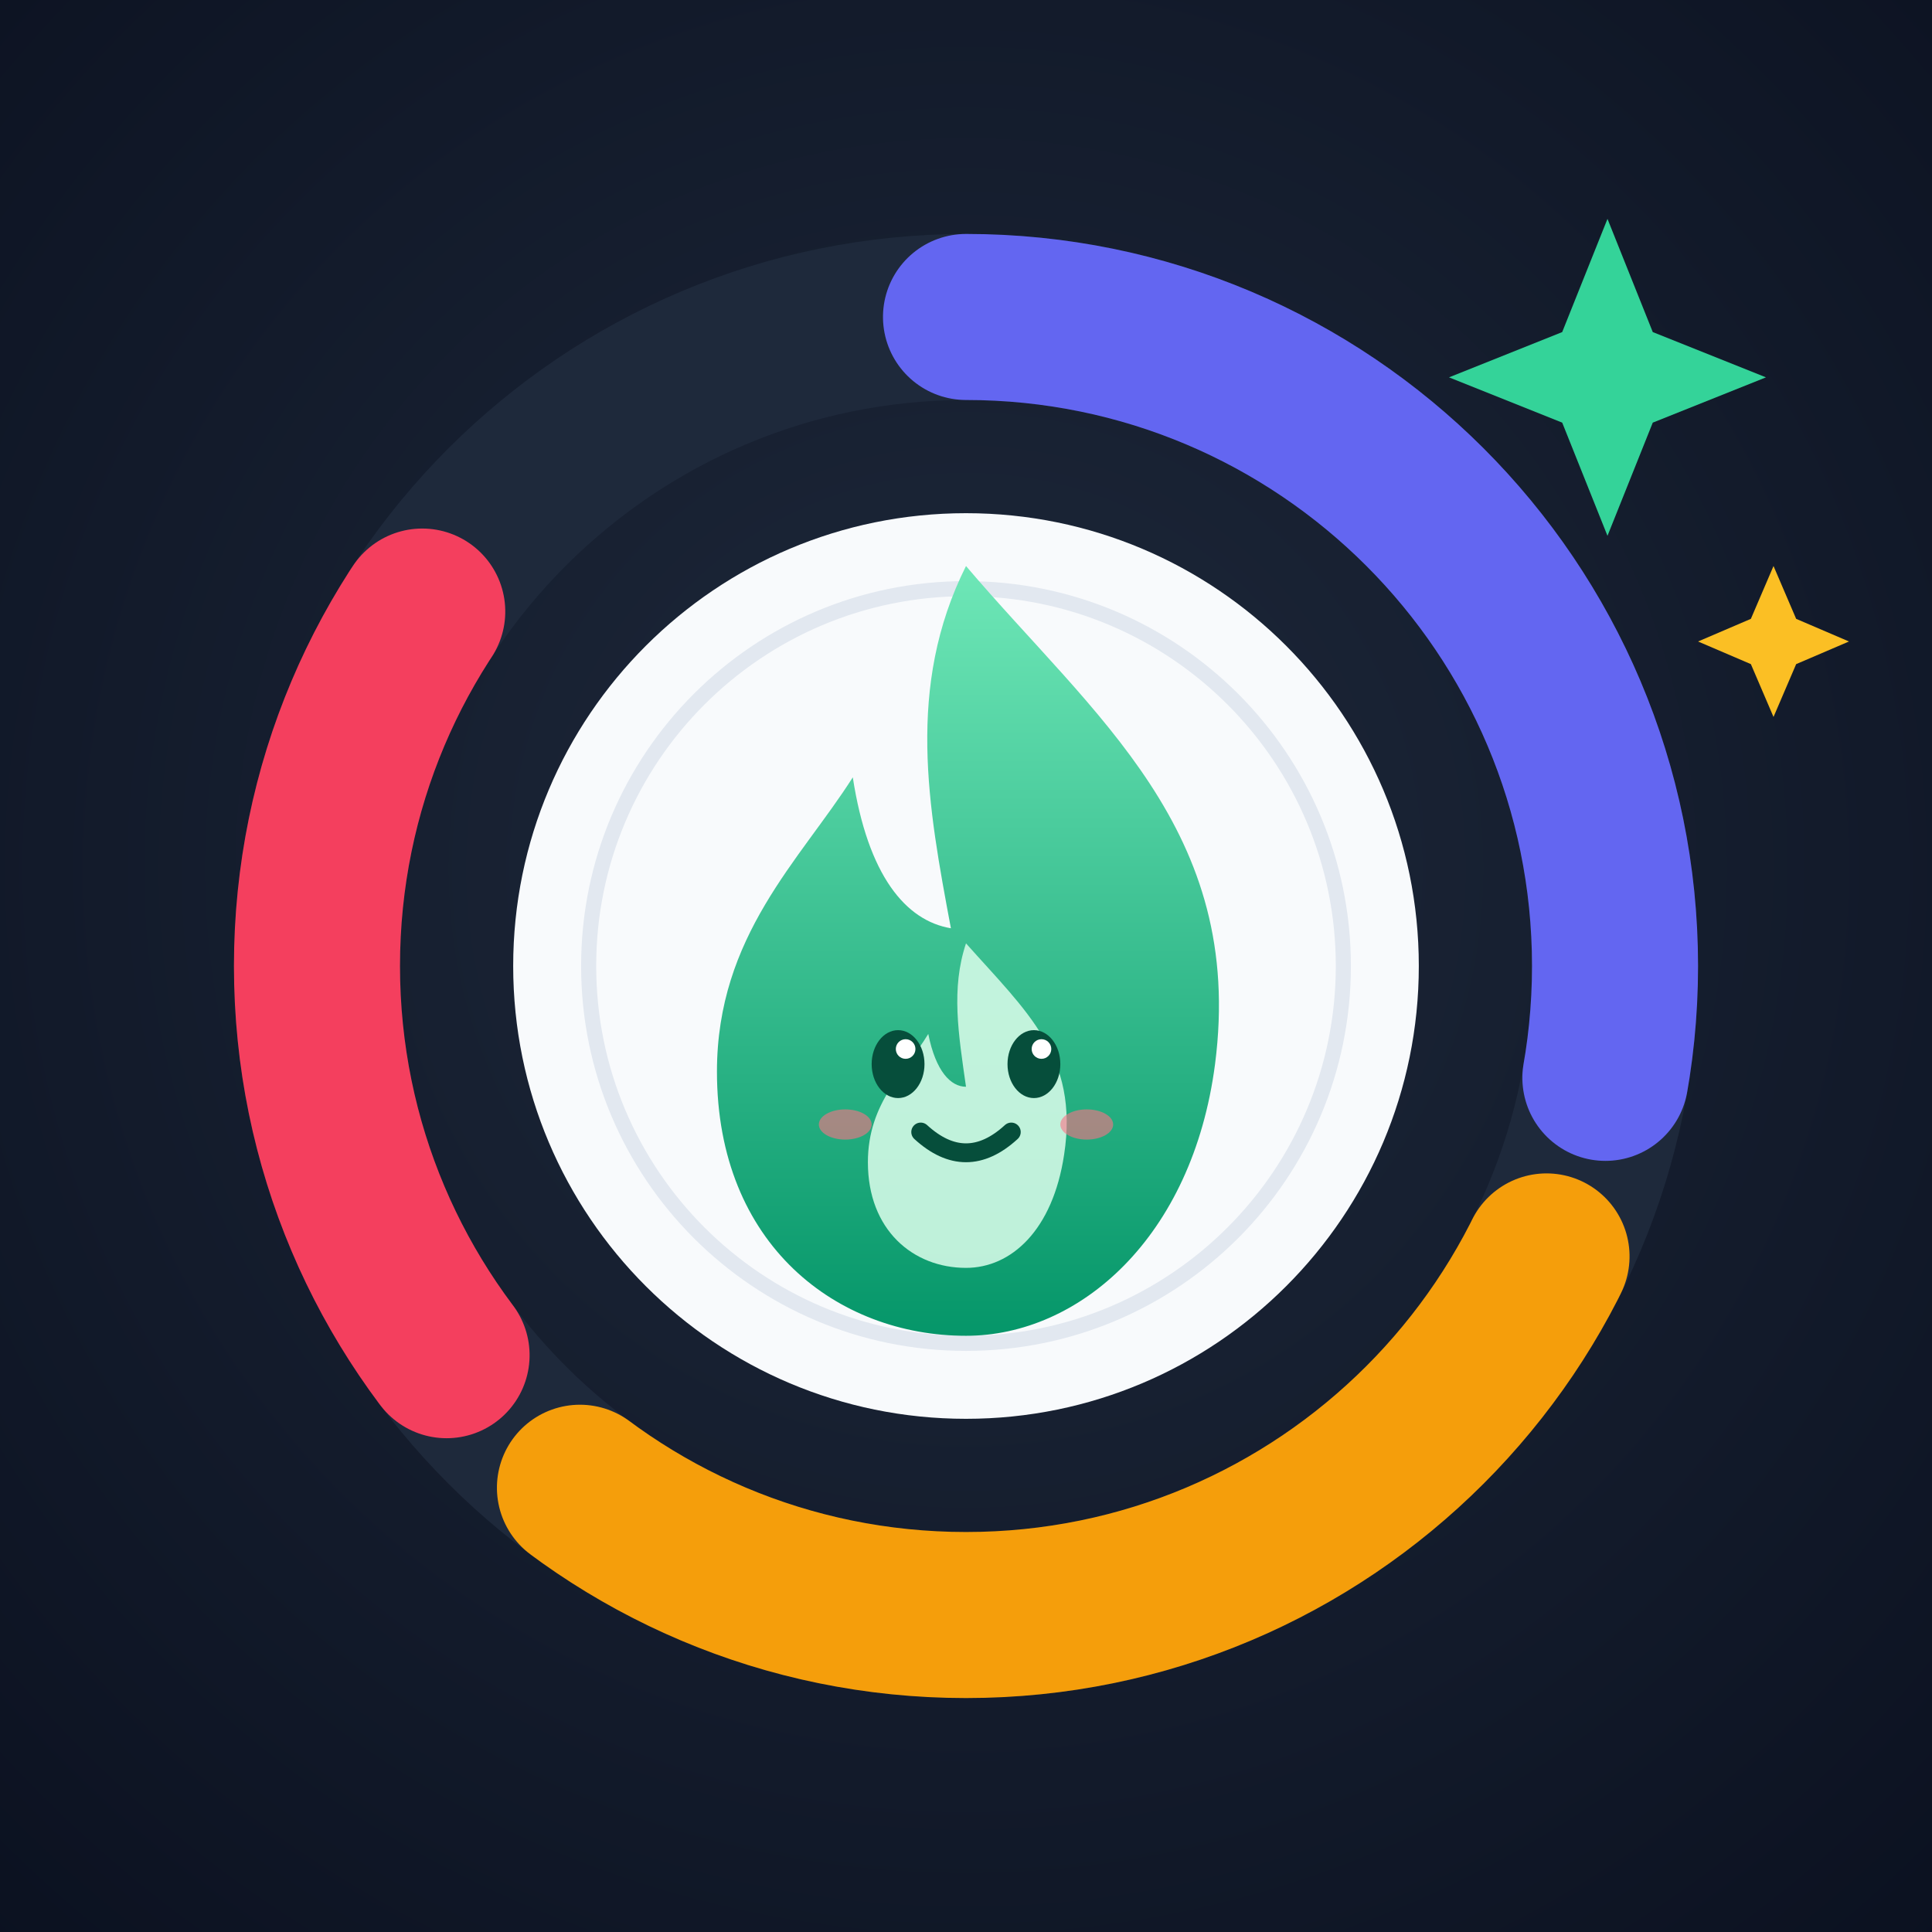
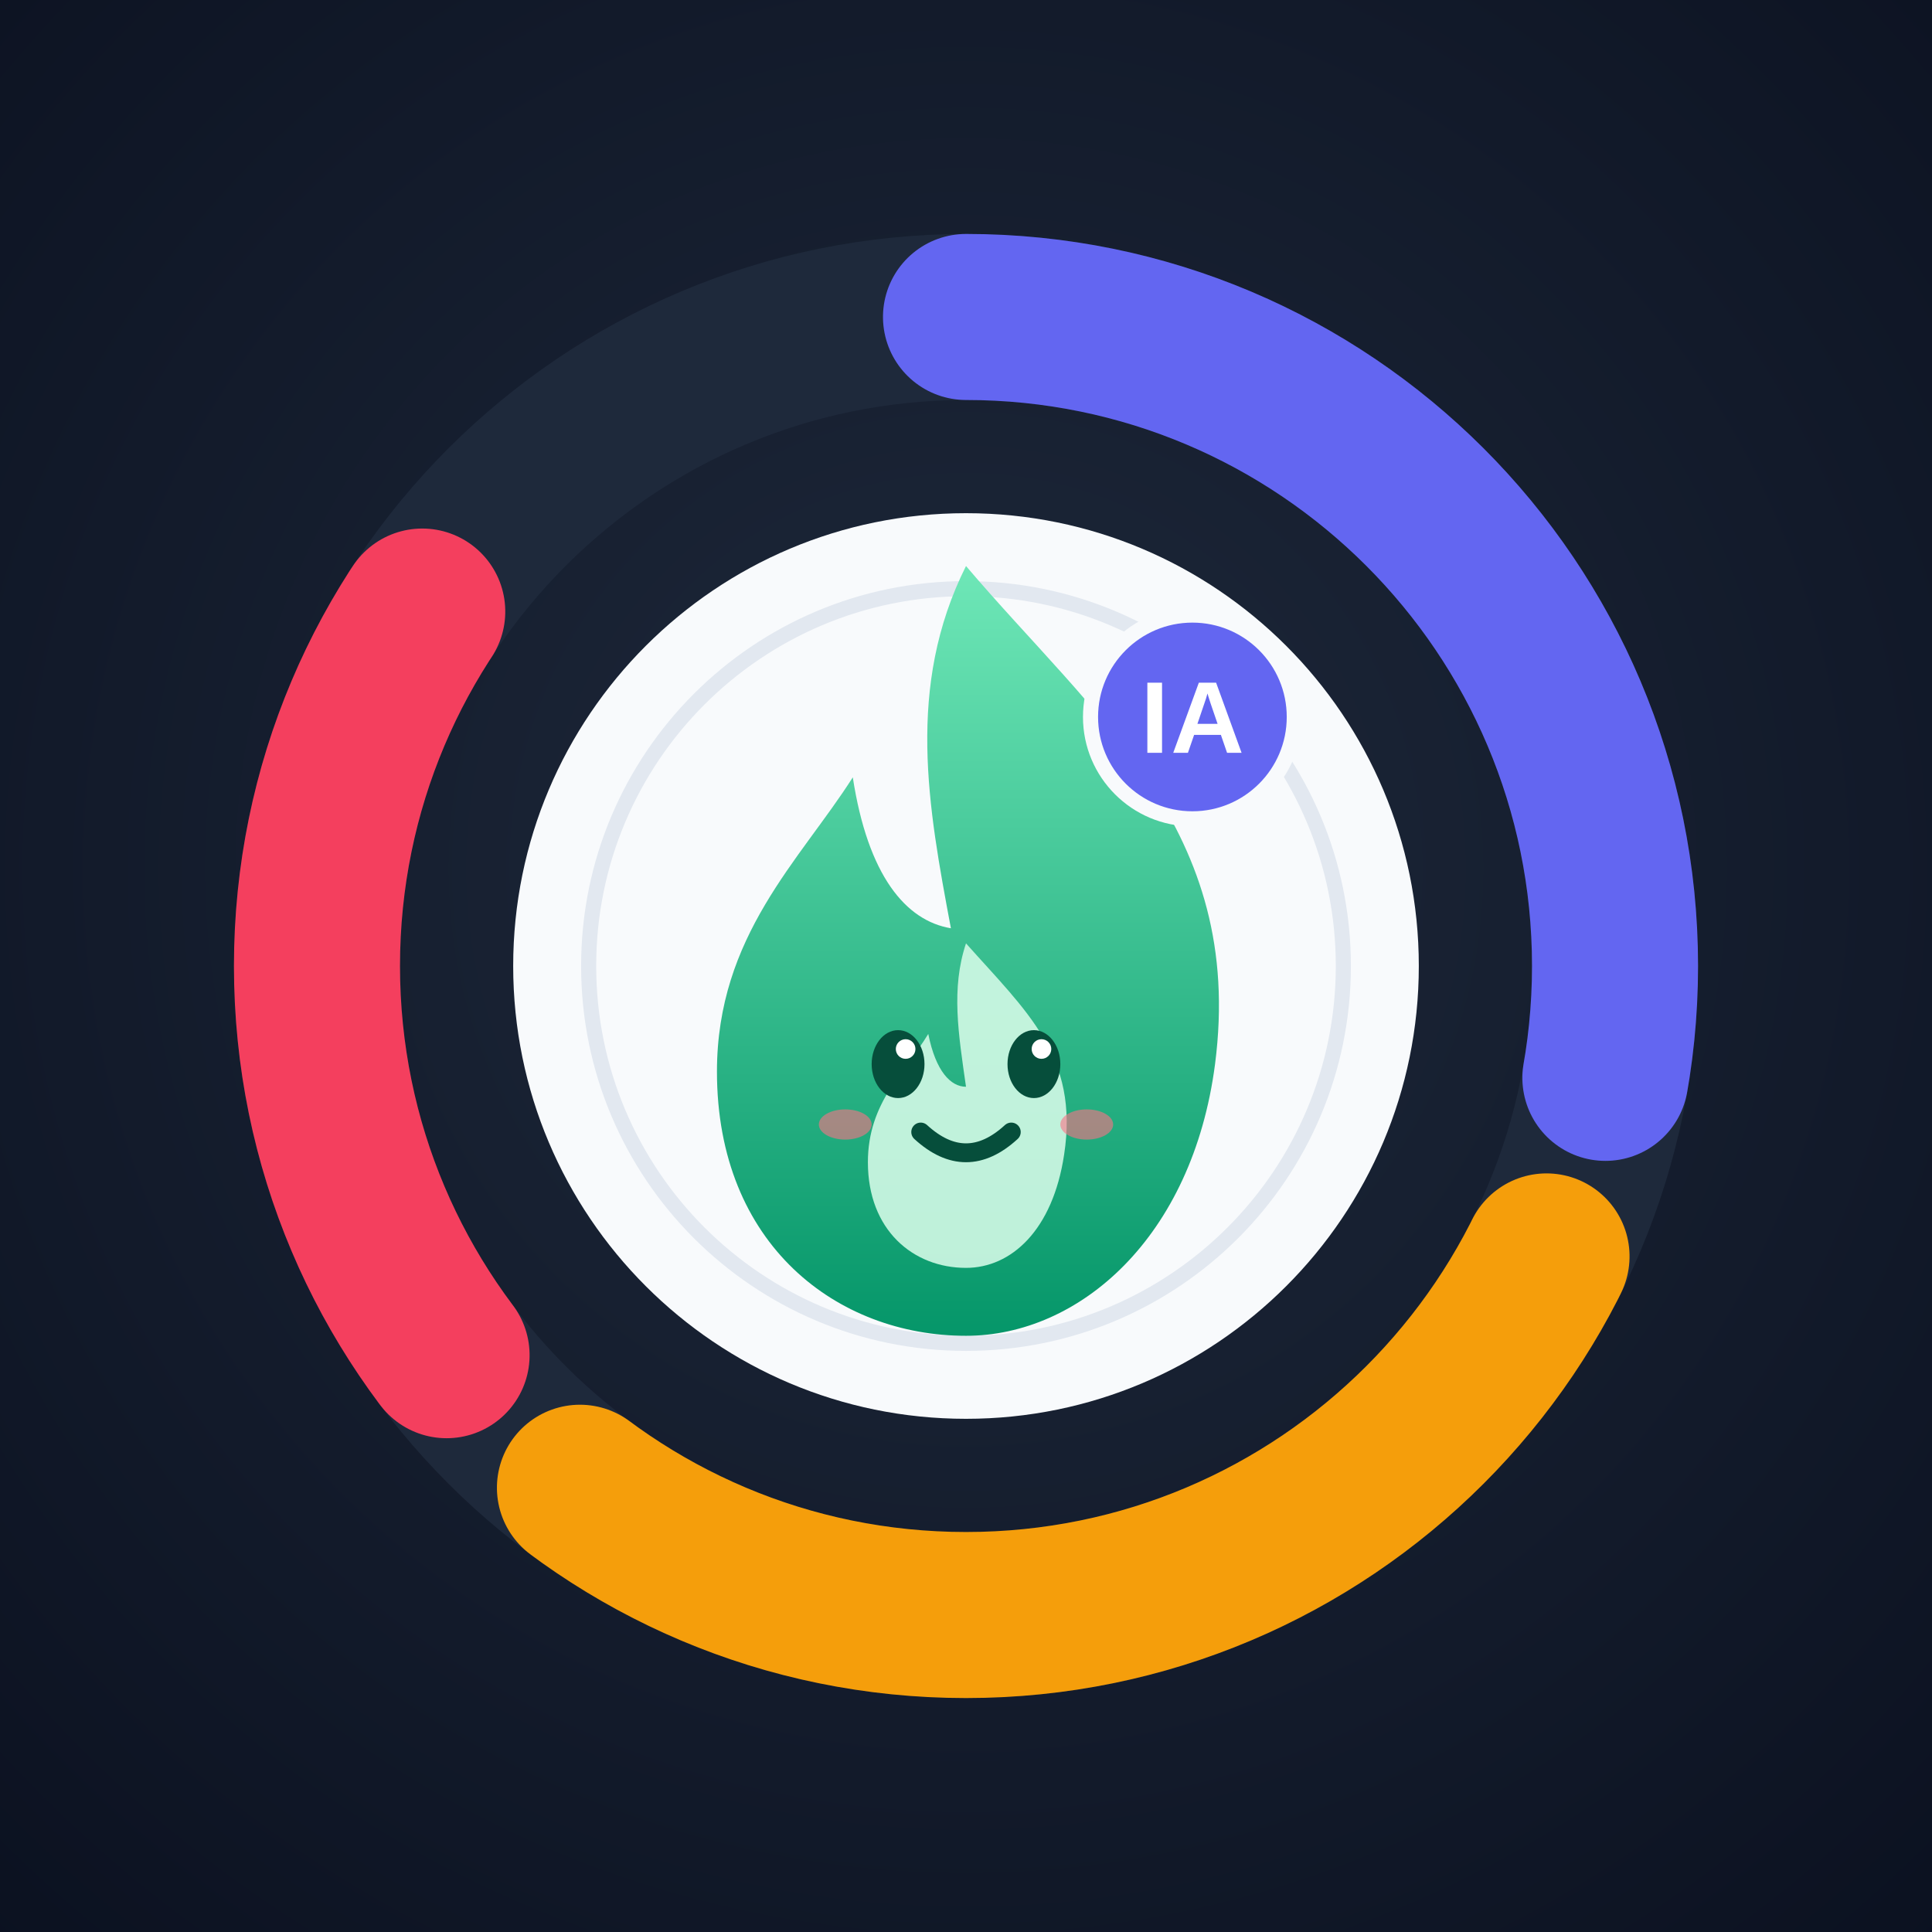
<svg xmlns="http://www.w3.org/2000/svg" viewBox="0 0 512 512">
  <defs>
    <radialGradient id="bgB" cx=".5" cy=".45" r=".75">
      <stop offset="0" stop-color="#1e293b" />
      <stop offset="1" stop-color="#0b1120" />
    </radialGradient>
    <linearGradient id="flB" x1="0" y1="0" x2="0" y2="1">
      <stop offset="0" stop-color="#6ee7b7" />
      <stop offset="1" stop-color="#059669" />
    </linearGradient>
  </defs>
  <rect width="512" height="512" fill="url(#bgB)" />
  <g transform="rotate(-90 256 256)" fill="none" stroke-width="44" stroke-linecap="round">
    <circle cx="256" cy="256" r="172" stroke="#1e293b" />
    <circle cx="256" cy="256" r="172" stroke="#6366f1" stroke-dasharray="300 1081" />
    <circle cx="256" cy="256" r="172" stroke="#f59e0b" stroke-dasharray="300 1081" stroke-dashoffset="-350" />
    <circle cx="256" cy="256" r="172" stroke="#f43f5e" stroke-dasharray="210 1081" stroke-dashoffset="-700" />
  </g>
  <circle cx="256" cy="256" r="120" fill="#f8fafc" />
  <circle cx="256" cy="256" r="100" fill="none" stroke="#e2e8f0" stroke-width="4" />
  <path d="M256 150c34 40 74 70 66 132-6 46-36 72-66 72-34 0-66-24-66-70 0-36 22-56 36-78 4 26 14 38 26 40-6-32-12-64 4-96z" fill="url(#flB)" />
  <path d="M256 250c16 18 30 30 26 56-3 20-14 30-26 30-14 0-26-10-26-28 0-16 10-24 16-34 2 10 6 14 10 14-2-14-4-26 0-38z" fill="#d1fae5" opacity=".9" />
  <ellipse cx="238" cy="282" rx="7" ry="9" fill="#064e3b" />
  <ellipse cx="274" cy="282" rx="7" ry="9" fill="#064e3b" />
  <circle cx="240" cy="278" r="2.6" fill="#fff" />
  <circle cx="276" cy="278" r="2.6" fill="#fff" />
  <path d="M244 300q12 11 24 0" stroke="#064e3b" stroke-width="5" stroke-linecap="round" fill="none" />
  <ellipse cx="224" cy="298" rx="7" ry="4" fill="#fb7185" opacity=".6" />
  <ellipse cx="288" cy="298" rx="7" ry="4" fill="#fb7185" opacity=".6" />
-   <path d="M426 58l12 30 30 12-30 12-12 30-12-30-30-12 30-12z" fill="#34d399" />
-   <path d="M470 150l6 14 14 6-14 6-6 14-6-14-14-6 14-6z" fill="#fbbf24" />
+   <g transform="translate(316 190)">
+     <circle r="29" fill="#f8fafc" />
+     <circle r="25" fill="#6366f1" />
+     <text x="0" y="9.5" text-anchor="middle" font-family="Arial, Helvetica, sans-serif" font-weight="800" font-size="27" fill="#ffffff" letter-spacing="0.5">IA</text>
+   </g>
</svg>
